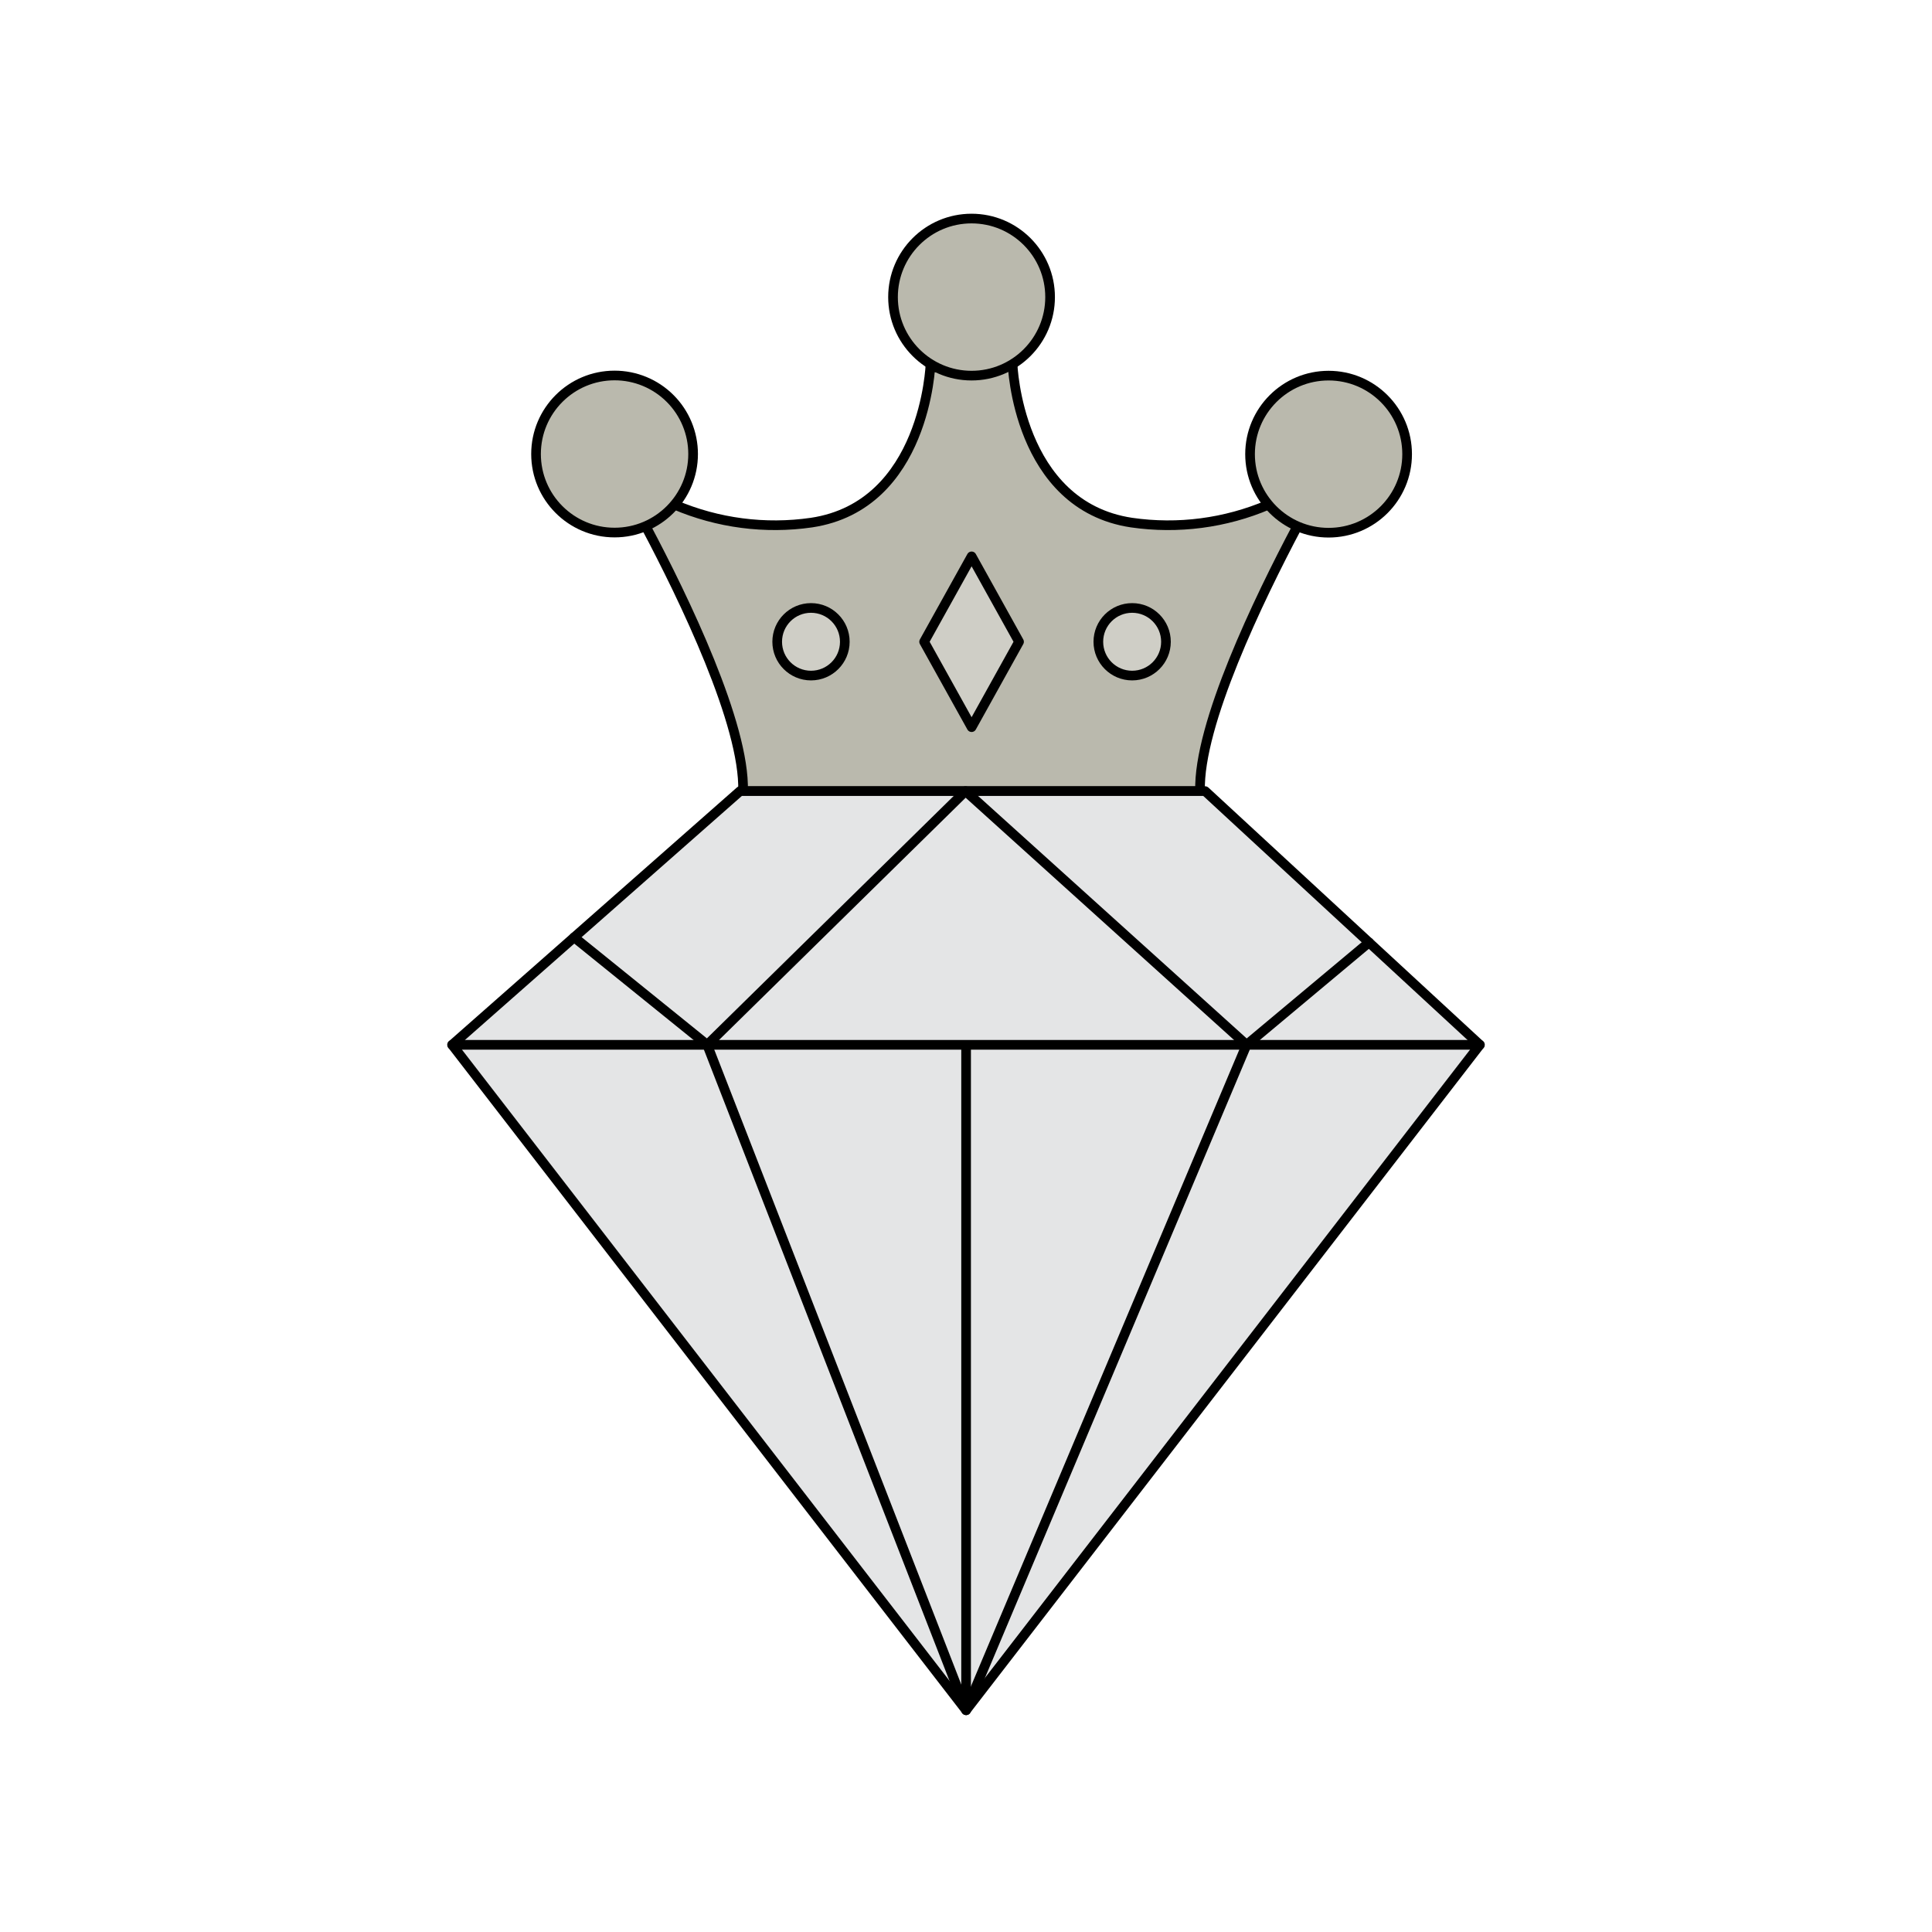
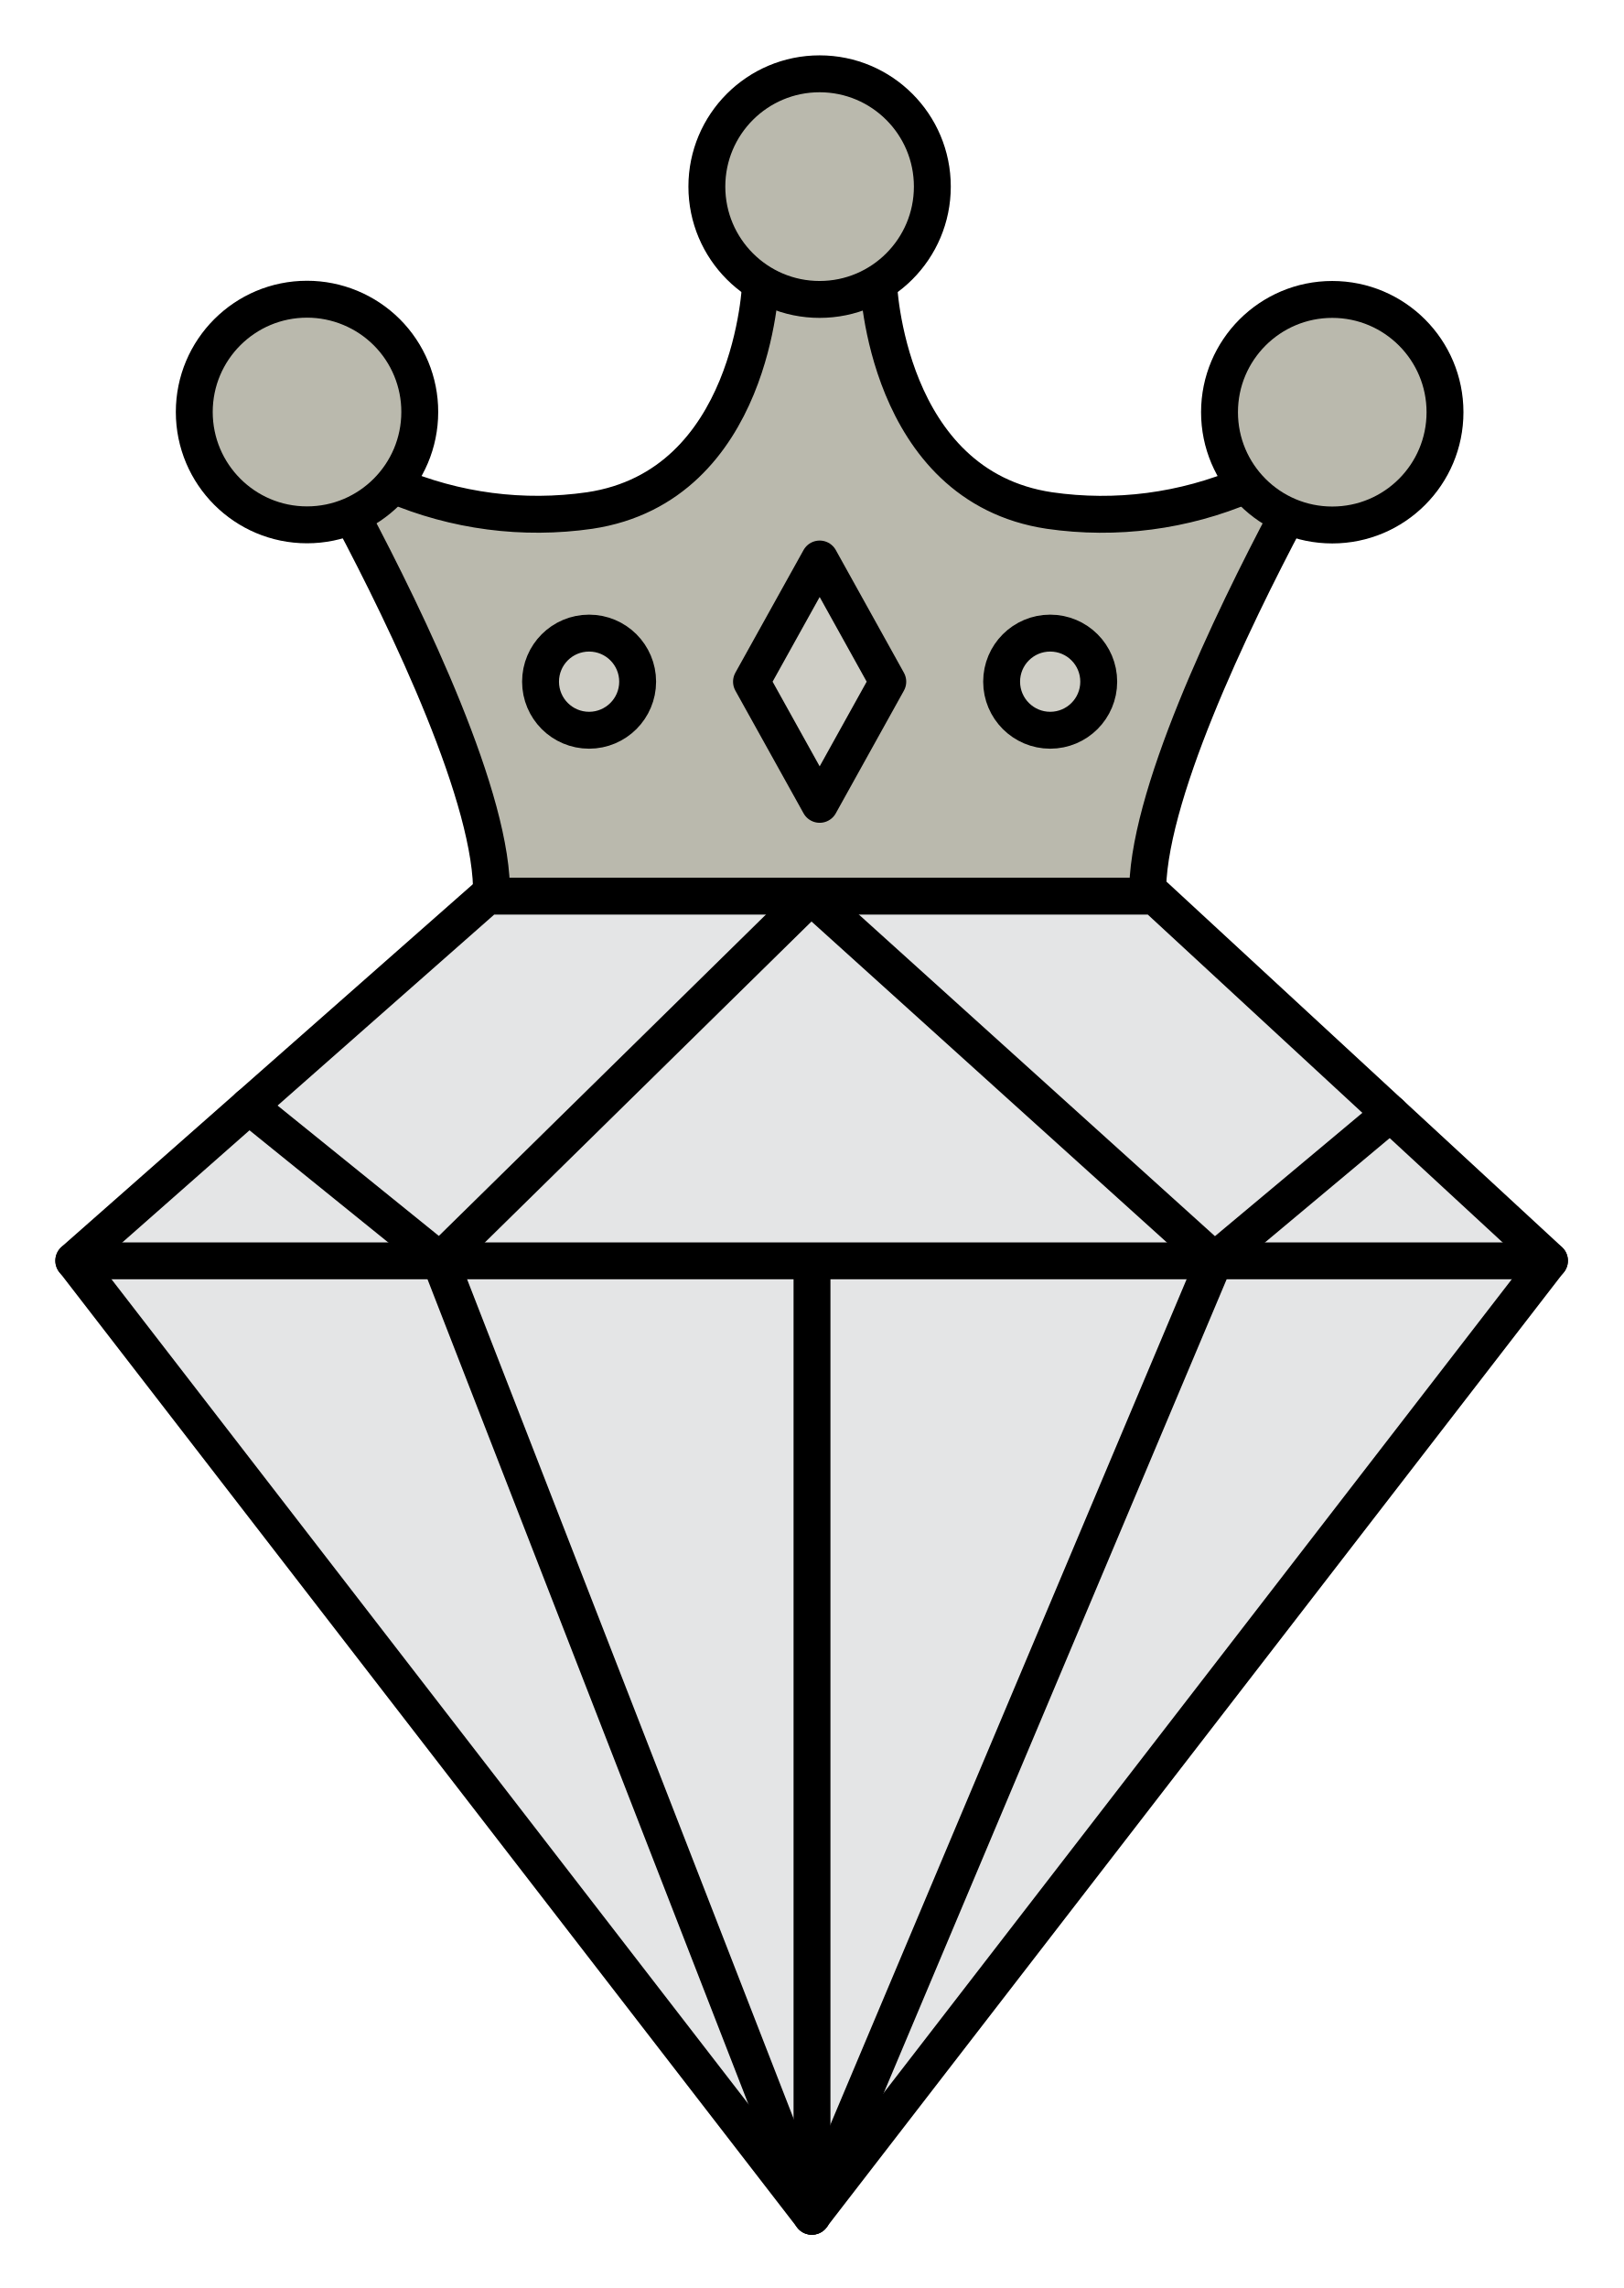
- <svg xmlns="http://www.w3.org/2000/svg" id="Layer_1" data-name="Layer 1" viewBox="0 0 400 400">
-   <defs>
-     <style>.cls-1{fill:#bab9ad;}.cls-1,.cls-2,.cls-3{stroke:#000;stroke-linecap:round;stroke-linejoin:round;stroke-width:2px;}.cls-2{fill:#cfcec6;}.cls-3{fill:#e4e5e6;}</style>
-   </defs>
-   <path class="cls-1" d="M192.64,76.1l17-.72s1,29.28,24.64,32.82a52.86,52.86,0,0,0,28.33-3.7l6,4.46c-8,15.09-20.55,41.1-20.15,54.83H153.84c.4-13.73-12.14-39.74-20.15-54.83l6-4.46A52.84,52.84,0,0,0,168,108.2c23.66-3.54,24.65-32.82,24.65-32.82" />
-   <path class="cls-1" d="M201.15,77.77h0a16.26,16.26,0,1,1,0-32.52h0a16.26,16.26,0,1,1,0,32.52Z" />
-   <path class="cls-1" d="M143.5,94a16.26,16.26,0,1,1-16.26-16.26A16.25,16.25,0,0,1,143.5,94Z" />
-   <circle class="cls-1" cx="275.07" cy="94.03" r="16.26" />
-   <polygon class="cls-2" points="201.16 150.55 191.33 132.87 201.16 115.19 210.98 132.87 201.16 150.55" />
-   <path class="cls-2" d="M174.91,132.87a7,7,0,1,1-7-7A7,7,0,0,1,174.91,132.87Z" />
-   <path class="cls-2" d="M227.4,132.87a7,7,0,1,0,7-7A7,7,0,0,0,227.4,132.87Z" />
-   <polygon class="cls-3" points="93.61 216.32 153.22 163.79 249.51 163.79 306.39 216.32 200.02 354.08 93.61 216.32" />
-   <polyline class="cls-3" points="118.87 194.06 146.42 216.32 199.9 163.79 258.09 216.32 283.44 195.12" />
-   <polyline class="cls-3" points="258.09 216.32 200.02 354.08 146.42 216.32" />
-   <line class="cls-3" x1="200.02" y1="216.55" x2="200.02" y2="354.08" />
-   <line class="cls-3" x1="93.61" y1="216.32" x2="306.39" y2="216.32" />
+ <svg xmlns="http://www.w3.org/2000/svg" width="22px" height="31px" viewBox="0 0 22 31" version="1.1">
+   <g id="Page-1" stroke="none" stroke-width="1" fill="none" fill-rule="evenodd" stroke-linecap="round" stroke-linejoin="round">
+     <g id="Artboard" transform="translate(-141, -529)" fill-rule="nonzero" stroke="#000000" stroke-width="0.5">
+       <g id="2022_RankIcons-CrownDiamond" transform="translate(142, 530)">
+         <path d="M9.308,2.9 L10.906,2.832 C10.906,2.832 11,5.584 13.222,5.917 C14.125,6.048 15.046,5.927 15.885,5.569 L16.449,5.988 C15.697,7.407 14.517,9.851 14.555,11.142 L5.661,11.142 C5.699,9.851 4.52,7.407 3.767,5.988 L4.331,5.569 C5.17,5.927 6.09,6.047 6.992,5.917 C9.216,5.584 9.309,2.832 9.309,2.832" id="Path" fill="#BAB9AD" />
+         <path d="M10.108,3.057 L10.108,3.057 C9.264,3.057 8.58,2.372 8.58,1.528 C8.58,0.684 9.264,0 10.108,0 L10.108,0 C10.952,0 11.636,0.684 11.636,1.528 C11.636,2.372 10.952,3.057 10.108,3.057 Z" id="Path" fill="#BAB9AD" />
+         <path d="M4.689,4.582 C4.689,5.426 4.005,6.111 3.161,6.111 C2.317,6.111 1.633,5.426 1.633,4.582 C1.633,3.738 2.317,3.054 3.161,3.054 C3.566,3.054 3.955,3.215 4.242,3.501 C4.529,3.788 4.69,4.177 4.689,4.582 L4.689,4.582 Z" id="Path" fill="#BAB9AD" />
+         <circle id="Oval" fill="#BAB9AD" cx="17.056" cy="4.585" r="1.528" />
+         <polygon id="Path" fill="#CFCEC6" points="10.109 9.898 9.185 8.236 10.109 6.574 11.032 8.236" />
+         <path d="M7.642,8.236 C7.642,8.599 7.347,8.894 6.984,8.894 C6.62,8.894 6.326,8.599 6.326,8.236 C6.326,7.872 6.62,7.578 6.984,7.578 C7.347,7.578 7.642,7.872 7.642,8.236 L7.642,8.236 Z" id="Path" fill="#CFCEC6" />
+         <path d="M12.575,8.236 C12.575,8.599 12.87,8.894 13.233,8.894 C13.597,8.894 13.891,8.599 13.891,8.236 C13.891,7.872 13.597,7.578 13.233,7.578 C12.87,7.578 12.575,7.872 12.575,8.236 L12.575,8.236 Z" id="Path" fill="#CFCEC6" />
+         <polygon id="Path" fill="#E4E5E6" points="0 16.08 5.603 11.142 14.654 11.142 20 16.08 10.002 29.028" />
+         <polyline id="Path" fill="#E4E5E6" points="2.374 13.987 4.964 16.08 9.991 11.142 15.46 16.08 17.843 14.087" />
+         <polyline id="Path" fill="#E4E5E6" points="15.46 16.08 10.002 29.028 4.964 16.08" />
+         <line x1="10.005" y1="16.101" x2="10.005" y2="29.028" id="Path" fill="#E4E5E6" />
+         <line x1="0" y1="16.083" x2="20" y2="16.083" id="Path" fill="#E4E5E6" />
+       </g>
+     </g>
+   </g>
</svg>
